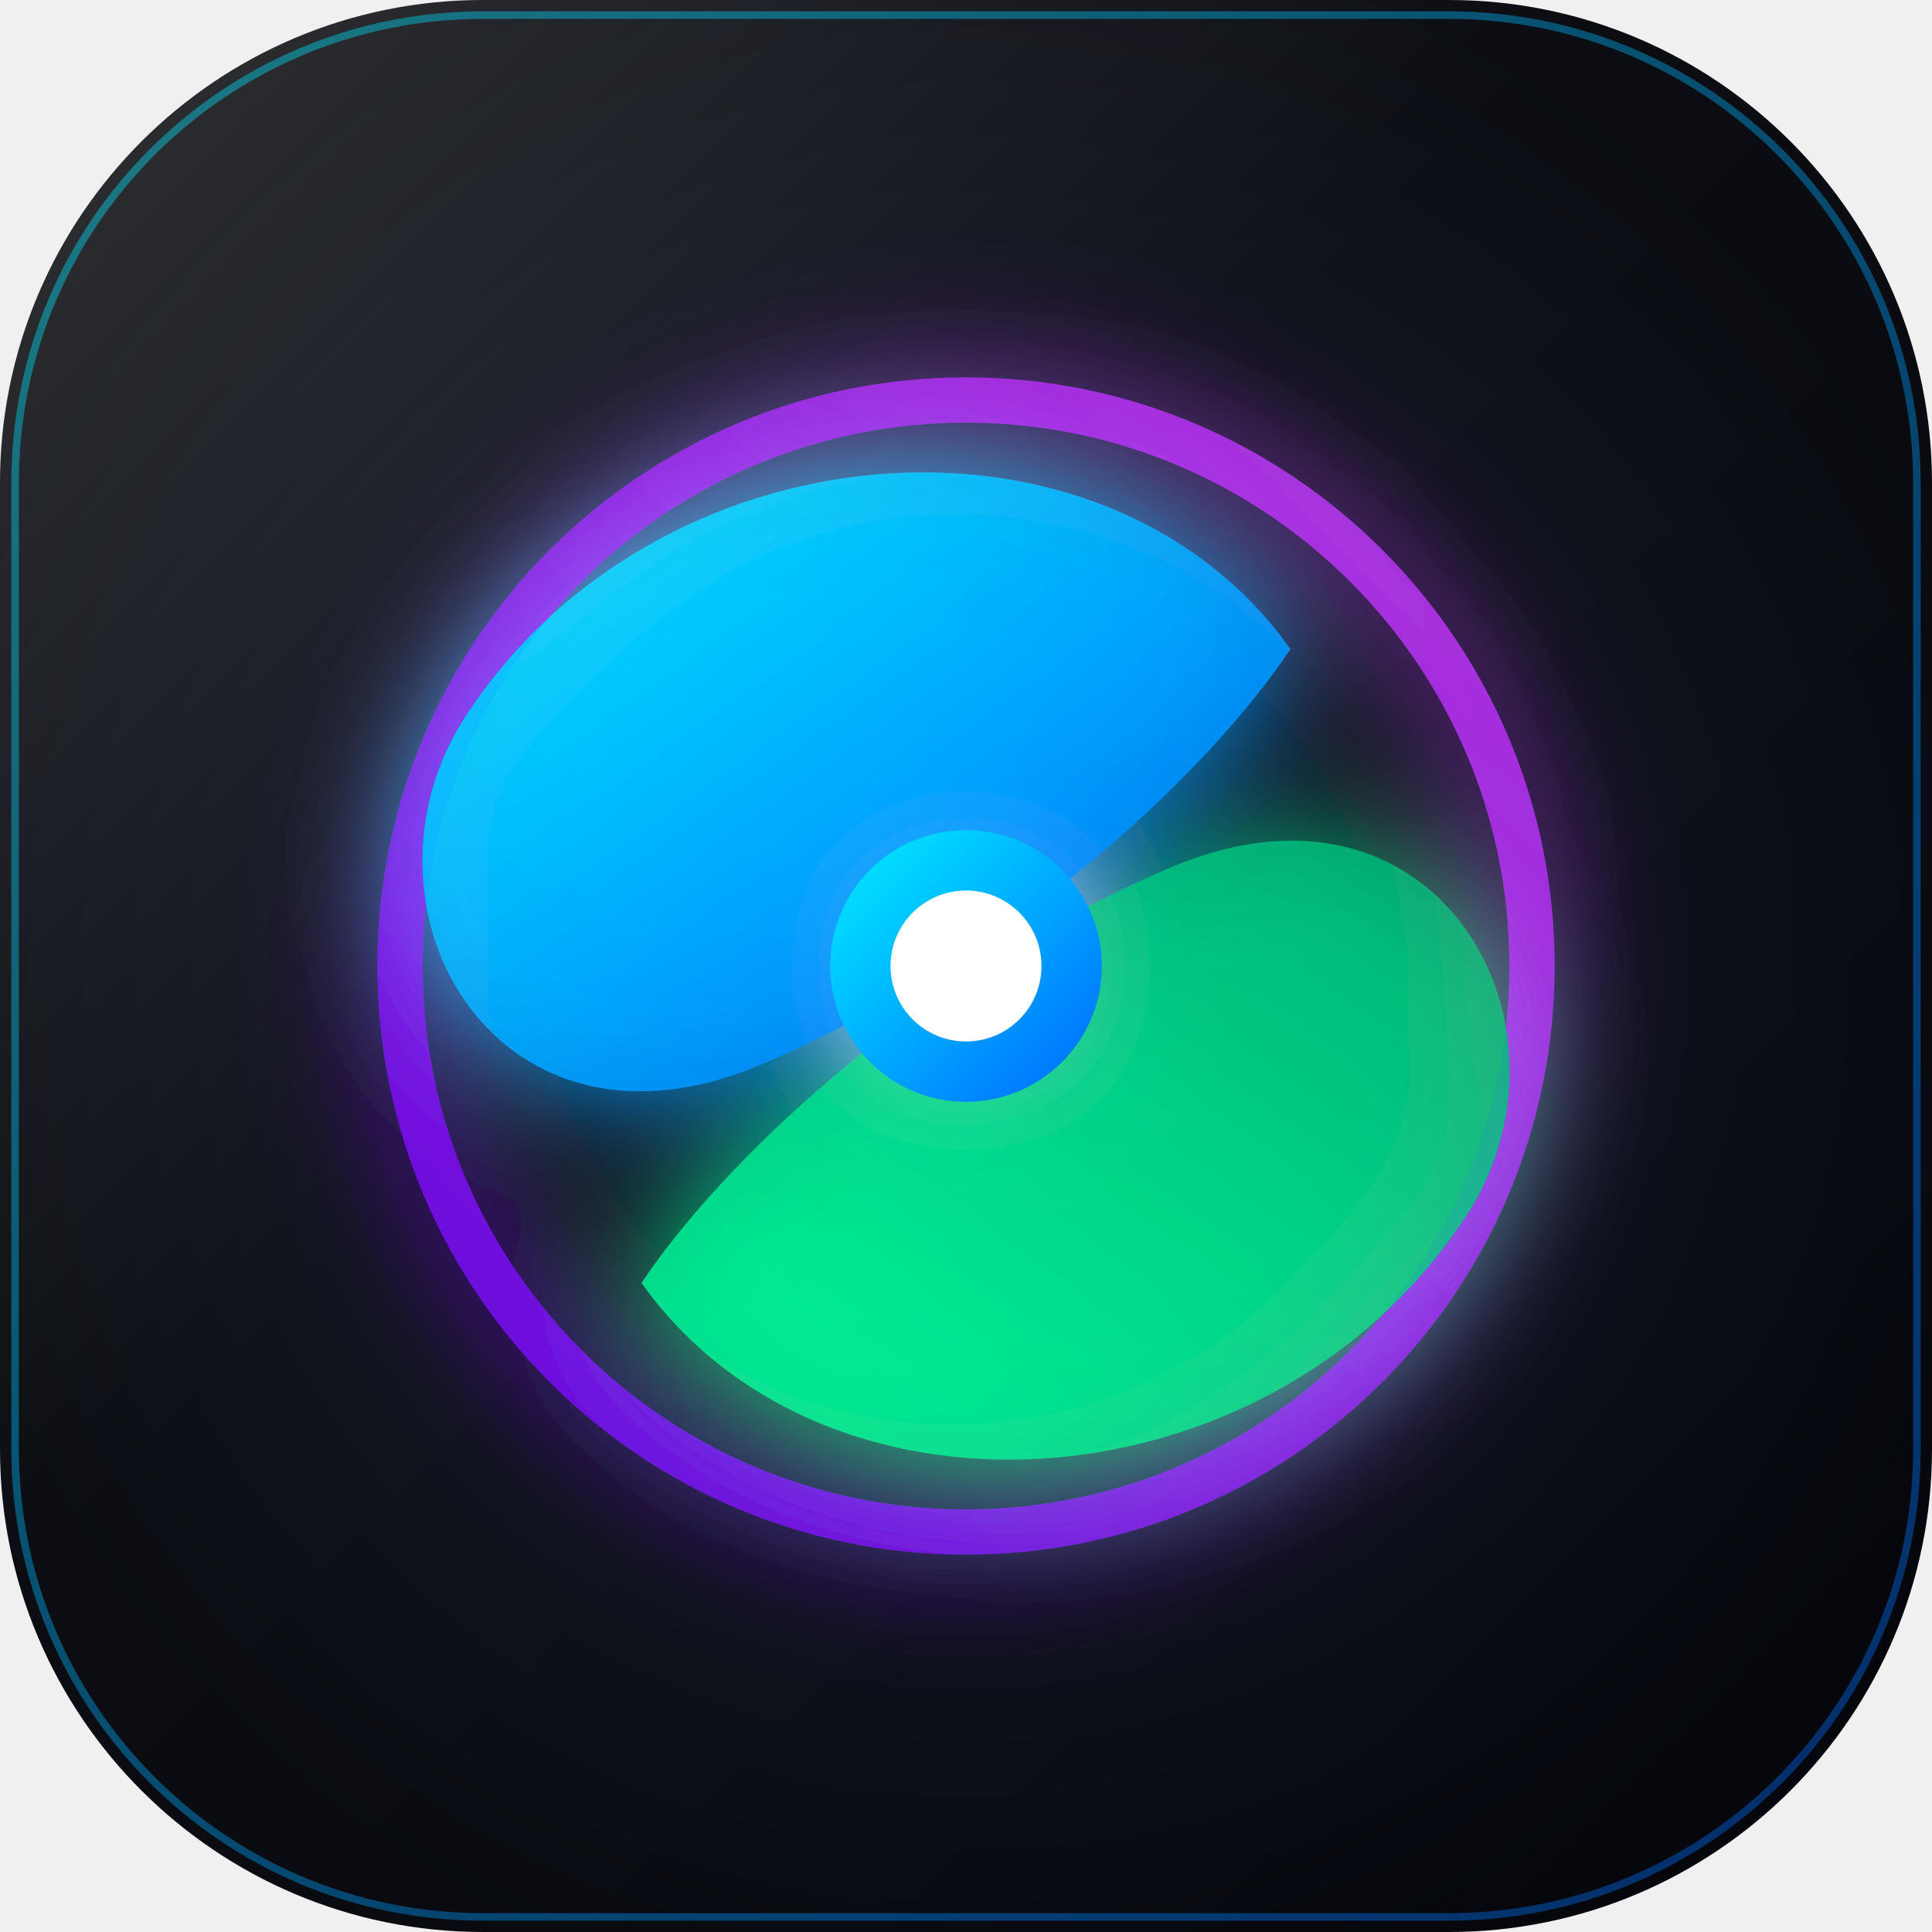
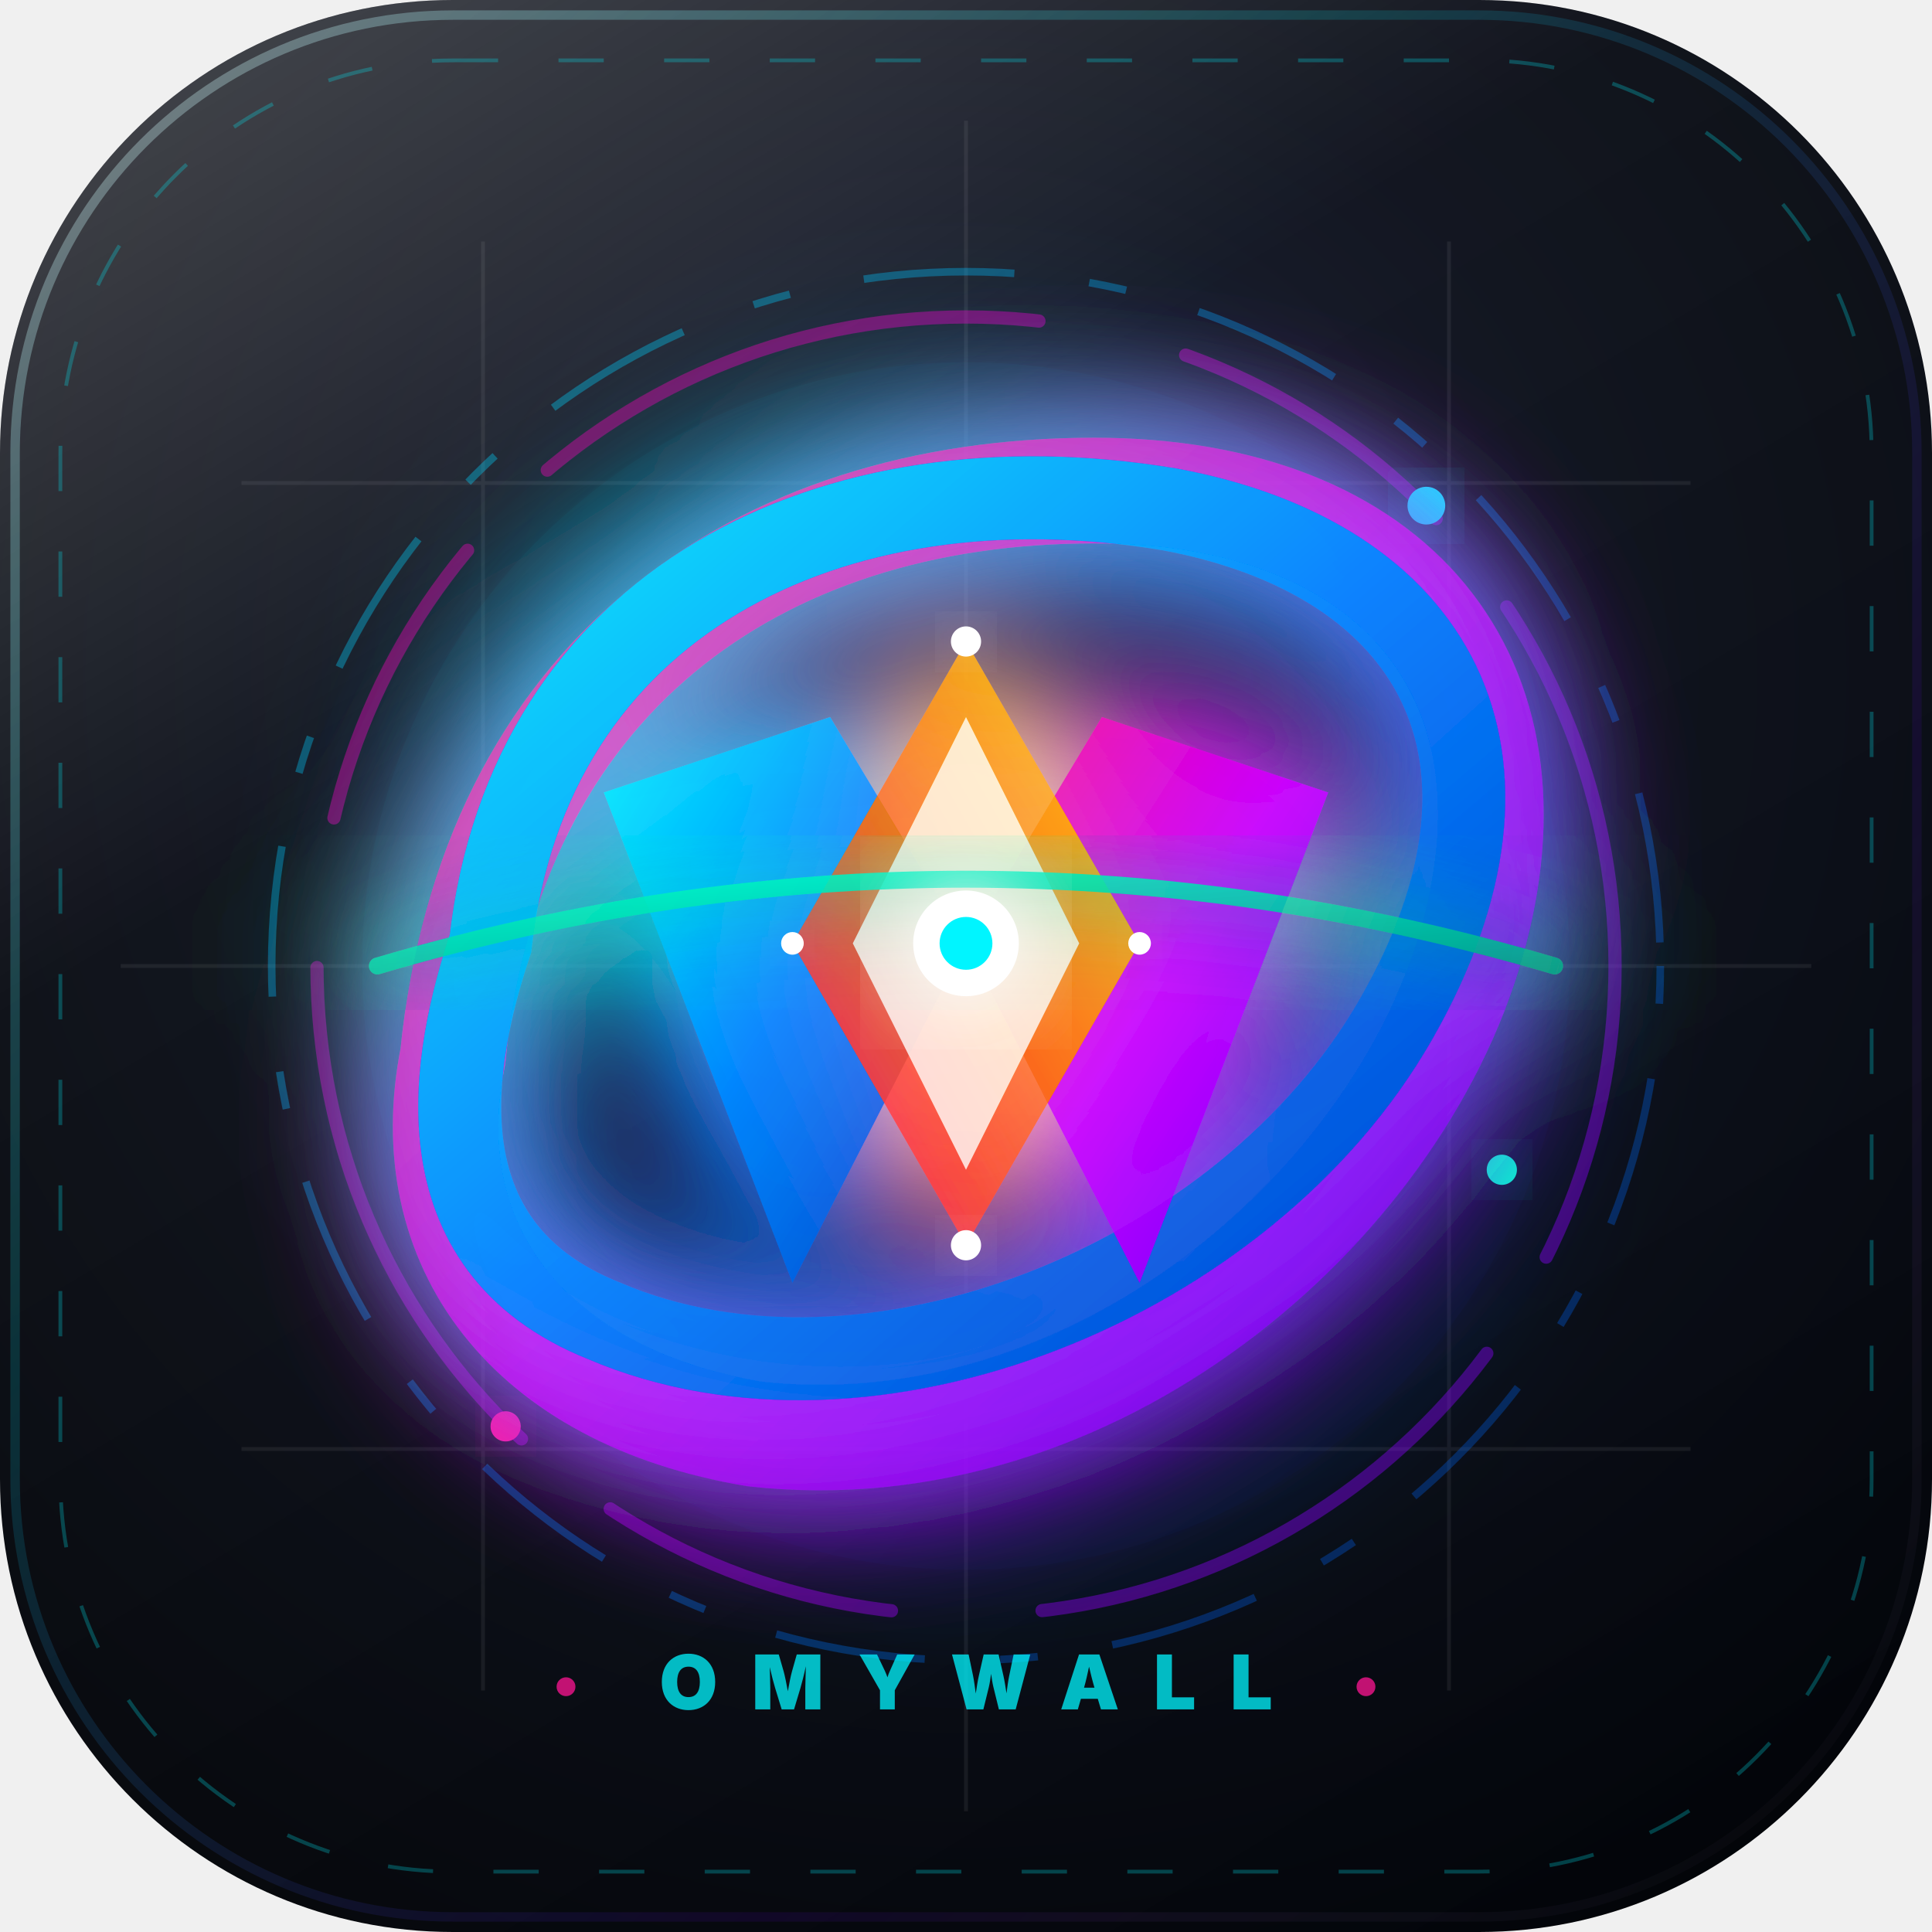
<svg xmlns="http://www.w3.org/2000/svg" viewBox="0 0 512 512" width="100%" height="100%">
  <defs>
-     <radialGradient id="voidBg" cx="50%" cy="50%" r="55%">
-       <stop offset="0%" stop-color="#151b2c" />
-       <stop offset="60%" stop-color="#0a0e18" />
-       <stop offset="100%" stop-color="#04060b" />
+     <radialGradient id="spaceVoid" cx="50%" cy="35%" r="75%">
+       <stop offset="0%" stop-color="#141c30" />
+       <stop offset="45%" stop-color="#090d18" />
+       <stop offset="100%" stop-color="#020408" />
    </radialGradient>
-     <linearGradient id="neonCyan" x1="0%" y1="0%" x2="100%" y2="100%">
-       <stop offset="0%" stop-color="#00f0ff" />
-       <stop offset="100%" stop-color="#0066ff" />
+     <linearGradient id="cyberCyan" x1="0%" y1="0%" x2="100%" y2="100%">
+       <stop offset="0%" stop-color="#00f5ff" />
+       <stop offset="50%" stop-color="#0088ff" />
+       <stop offset="100%" stop-color="#0044cc" />
    </linearGradient>
-     <linearGradient id="neonEmerald" x1="0%" y1="100%" x2="100%" y2="0%">
-       <stop offset="0%" stop-color="#00ff9d" />
-       <stop offset="100%" stop-color="#00b377" />
-     </linearGradient>
-     <linearGradient id="neonViolet" x1="100%" y1="0%" x2="0%" y2="100%">
-       <stop offset="0%" stop-color="#d040ff" />
+     <linearGradient id="neonPink" x1="0%" y1="0%" x2="100%" y2="100%">
+       <stop offset="0%" stop-color="#ff1493" />
+       <stop offset="50%" stop-color="#cc00ff" />
      <stop offset="100%" stop-color="#7000ff" />
    </linearGradient>
-     <filter id="hyperGlow" x="-20%" y="-20%" width="140%" height="140%">
-       <feGaussianBlur stdDeviation="16" result="blur" />
-       <feComposite in="SourceGraphic" in2="blur" operator="over" />
-     </filter>
-     <linearGradient id="glassSpecular" x1="0%" y1="0%" x2="100%" y2="100%">
-       <stop offset="0%" stop-color="#ffffff" stop-opacity="0.18" />
-       <stop offset="40%" stop-color="#ffffff" stop-opacity="0.03" />
+     <linearGradient id="solarAmber" x1="0%" y1="100%" x2="100%" y2="0%">
+       <stop offset="0%" stop-color="#ff0077" />
+       <stop offset="50%" stop-color="#ff7700" />
+       <stop offset="100%" stop-color="#ffe600" />
+     </linearGradient>
+     <linearGradient id="emeraldMint" x1="0%" y1="0%" x2="100%" y2="100%">
+       <stop offset="0%" stop-color="#00ffcc" />
+       <stop offset="100%" stop-color="#00aa88" />
+     </linearGradient>
+     <linearGradient id="glassRim" x1="0%" y1="0%" x2="100%" y2="100%">
+       <stop offset="0%" stop-color="#ffffff" stop-opacity="0.35" />
+       <stop offset="35%" stop-color="#00f5ff" stop-opacity="0.15" />
+       <stop offset="70%" stop-color="#7000ff" stop-opacity="0.1" />
      <stop offset="100%" stop-color="#ffffff" stop-opacity="0.0" />
    </linearGradient>
+     <linearGradient id="specularGloss" x1="20%" y1="0%" x2="80%" y2="100%">
+       <stop offset="0%" stop-color="#ffffff" stop-opacity="0.22" />
+       <stop offset="30%" stop-color="#ffffff" stop-opacity="0.04" />
+       <stop offset="100%" stop-color="#ffffff" stop-opacity="0.0" />
+     </linearGradient>
+     <filter id="bloomGlow" x="-30%" y="-30%" width="160%" height="160%">
+       <feGaussianBlur stdDeviation="18" result="blur" />
+       <feMerge>
+         <feMergeNode in="blur" />
+         <feMergeNode in="blur" />
+         <feMergeNode in="SourceGraphic" />
+       </feMerge>
+     </filter>
+     <filter id="coreIntenseGlow" x="-50%" y="-50%" width="200%" height="200%">
+       <feGaussianBlur stdDeviation="10" result="b1" />
+       <feGaussianBlur stdDeviation="24" result="b2" />
+       <feMerge>
+         <feMergeNode in="b2" />
+         <feMergeNode in="b1" />
+         <feMergeNode in="SourceGraphic" />
+       </feMerge>
+     </filter>
+     <filter id="ambientShadow" x="-20%" y="-20%" width="140%" height="140%">
+       <feDropShadow dx="0" dy="16" stdDeviation="20" flood-color="#000000" flood-opacity="0.8" />
+     </filter>
  </defs>
-   <rect width="512" height="512" rx="128" ry="128" fill="url(#voidBg)" />
-   <rect width="512" height="512" rx="128" ry="128" fill="url(#glassSpecular)" />
-   <rect width="504" height="504" x="4" y="4" rx="124" ry="124" fill="none" stroke="url(#neonCyan)" stroke-width="2" opacity="0.4" />
-   <g filter="url(#hyperGlow)">
-     <circle cx="256" cy="256" r="150" fill="none" stroke="url(#neonViolet)" stroke-width="12" opacity="0.8" />
-     <path d="M 170 340 C 220 410, 340 400, 390 320 C 420 270, 380 200, 310 230 C 240 260, 190 310, 170 340 Z" fill="url(#neonEmerald)" opacity="0.85" />
-     <path d="M 342 172 C 292 102, 172 112, 122 192 C 92 242, 132 312, 202 282 C 272 252, 322 202, 342 172 Z" fill="url(#neonCyan)" opacity="0.9" />
-     <circle cx="256" cy="256" r="36" fill="url(#neonCyan)" />
-     <circle cx="256" cy="256" r="20" fill="#ffffff" />
+   <rect width="512" height="512" rx="120" ry="120" fill="url(#spaceVoid)" />
+   <rect width="512" height="512" rx="120" ry="120" fill="url(#specularGloss)" />
+   <rect width="504" height="504" x="4" y="4" rx="116" ry="116" fill="none" stroke="url(#glassRim)" stroke-width="2.5" />
+   <rect width="480" height="480" x="16" y="16" rx="104" ry="104" fill="none" stroke="#00f5ff" stroke-width="1" stroke-dasharray="12 16" opacity="0.25" />
+   <g opacity="0.07" stroke="#ffffff" stroke-width="1">
+     <line x1="128" y1="64" x2="128" y2="448" />
+     <line x1="256" y1="32" x2="256" y2="480" />
+     <line x1="384" y1="64" x2="384" y2="448" />
+     <line x1="64" y1="128" x2="448" y2="128" />
+     <line x1="32" y1="256" x2="480" y2="256" />
+     <line x1="64" y1="384" x2="448" y2="384" />
+   </g>
+   <circle cx="256" cy="256" r="160" fill="url(#cyberCyan)" opacity="0.12" filter="url(#bloomGlow)" />
+   <circle cx="256" cy="260" r="120" fill="url(#neonPink)" opacity="0.1" filter="url(#bloomGlow)" />
+   <g filter="url(#ambientShadow)">
+     <circle cx="256" cy="256" r="172" fill="none" stroke="url(#neonPink)" stroke-width="3.5" opacity="0.4" stroke-dasharray="80 30 140 40" stroke-linecap="round" />
+     <circle cx="256" cy="256" r="184" fill="none" stroke="url(#cyberCyan)" stroke-width="2" opacity="0.35" stroke-dasharray="10 20 40 20" />
+     <circle cx="378" cy="134" r="5" fill="#00f5ff" filter="url(#coreIntenseGlow)" />
+     <circle cx="134" cy="378" r="4" fill="#ff1493" filter="url(#coreIntenseGlow)" />
+     <circle cx="398" cy="310" r="4" fill="#00ffcc" filter="url(#coreIntenseGlow)" />
+   </g>
+   <g filter="url(#bloomGlow)">
+     <path d="M 120 280 C 130 180, 200 130, 290 130 C 370 130, 410 180, 390 250 C 370 320, 290 390, 200 380 C 140 370, 110 330, 120 280 Z" fill="none" stroke="url(#neonPink)" stroke-width="28" stroke-linecap="round" opacity="0.75" />
+     <path d="M 130 250 C 140 160, 220 120, 310 135 C 380 148, 410 200, 370 270 C 330 340, 230 380, 160 350 C 110 330, 120 280, 130 250 Z" fill="none" stroke="url(#cyberCyan)" stroke-width="22" stroke-linecap="round" opacity="0.95" />
+     <path d="M 160 210 L 210 340 L 256 250 L 220 190 Z" fill="url(#cyberCyan)" opacity="0.95" />
+     <path d="M 352 210 L 302 340 L 256 250 L 292 190 Z" fill="url(#neonPink)" opacity="0.95" />
+     <polygon points="256,170 302,250 256,330 210,250" fill="url(#solarAmber)" opacity="0.9" />
+     <polygon points="256,190 286,250 256,310 226,250" fill="#ffffff" opacity="0.8" />
+     <path d="M 100 256 Q 256 210 412 256" fill="none" stroke="url(#emeraldMint)" stroke-width="4.5" stroke-linecap="round" opacity="0.9" filter="url(#coreIntenseGlow)" />
+     <circle cx="256" cy="250" r="14" fill="#ffffff" filter="url(#coreIntenseGlow)" />
+     <circle cx="256" cy="250" r="7" fill="#00f5ff" />
+   </g>
+   <circle cx="210" cy="250" r="3" fill="#ffffff" filter="url(#coreIntenseGlow)" />
+   <circle cx="302" cy="250" r="3" fill="#ffffff" filter="url(#coreIntenseGlow)" />
+   <circle cx="256" cy="170" r="4" fill="#ffffff" filter="url(#coreIntenseGlow)" />
+   <circle cx="256" cy="330" r="4" fill="#ffffff" filter="url(#coreIntenseGlow)" />
+   <g opacity="0.75" transform="translate(0, 8)">
+     <text x="256" y="445" font-family="-apple-system, BlinkMacSystemFont, 'Inter', 'Outfit', 'Segoe UI', monospace, sans-serif" font-size="20" font-weight="900" letter-spacing="9" fill="#00f5ff" text-anchor="middle">
+       OMYWALL
+     </text>
+     <circle cx="150" cy="439" r="2.5" fill="#ff1493" />
+     <circle cx="362" cy="439" r="2.5" fill="#ff1493" />
  </g>
</svg>
